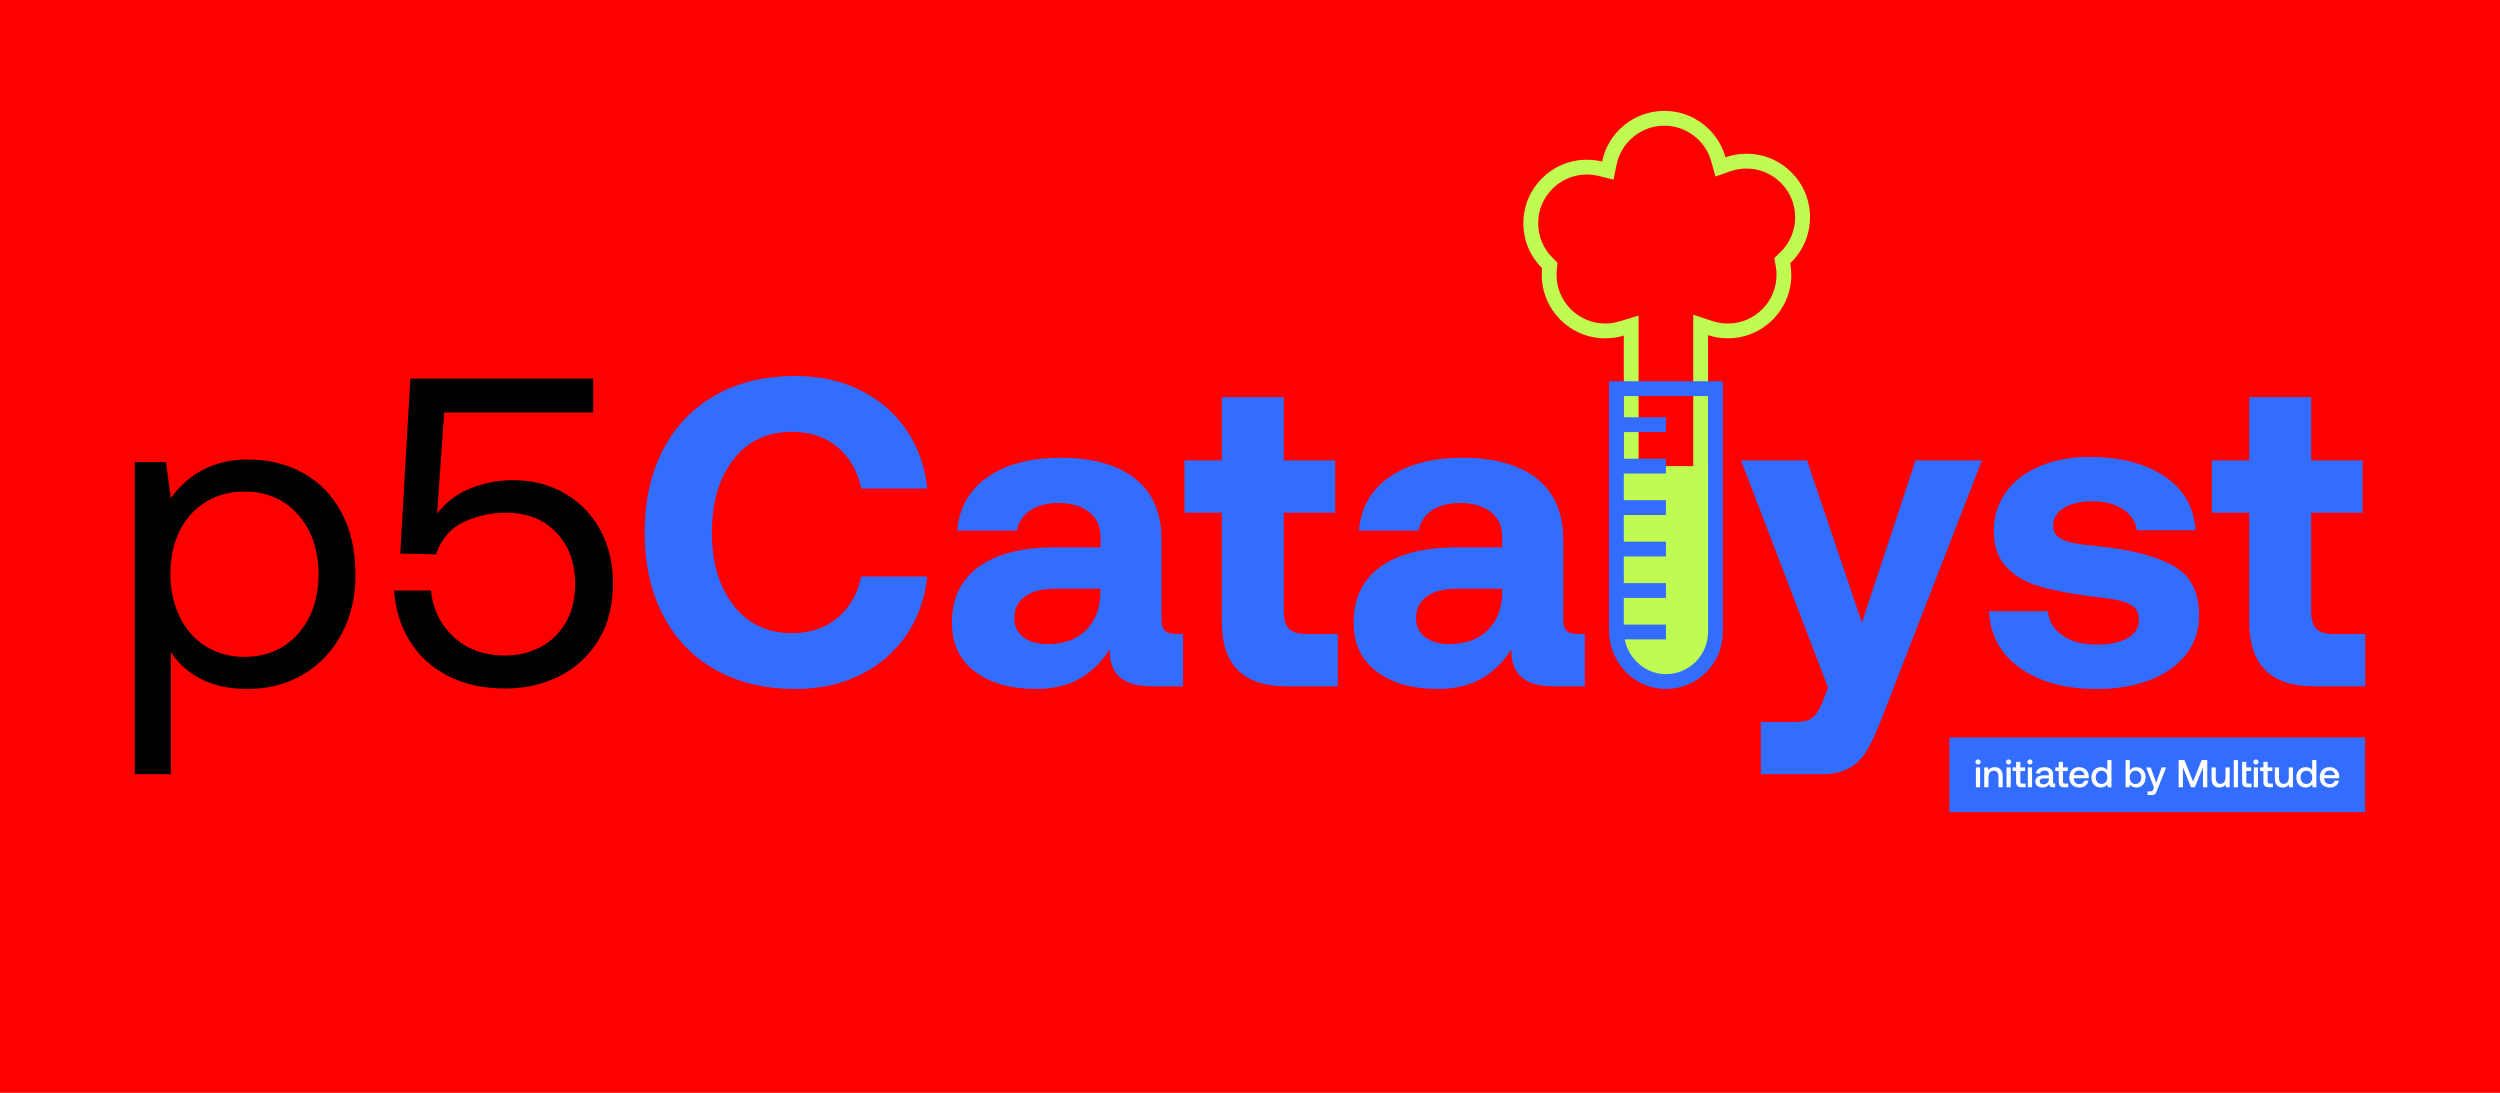
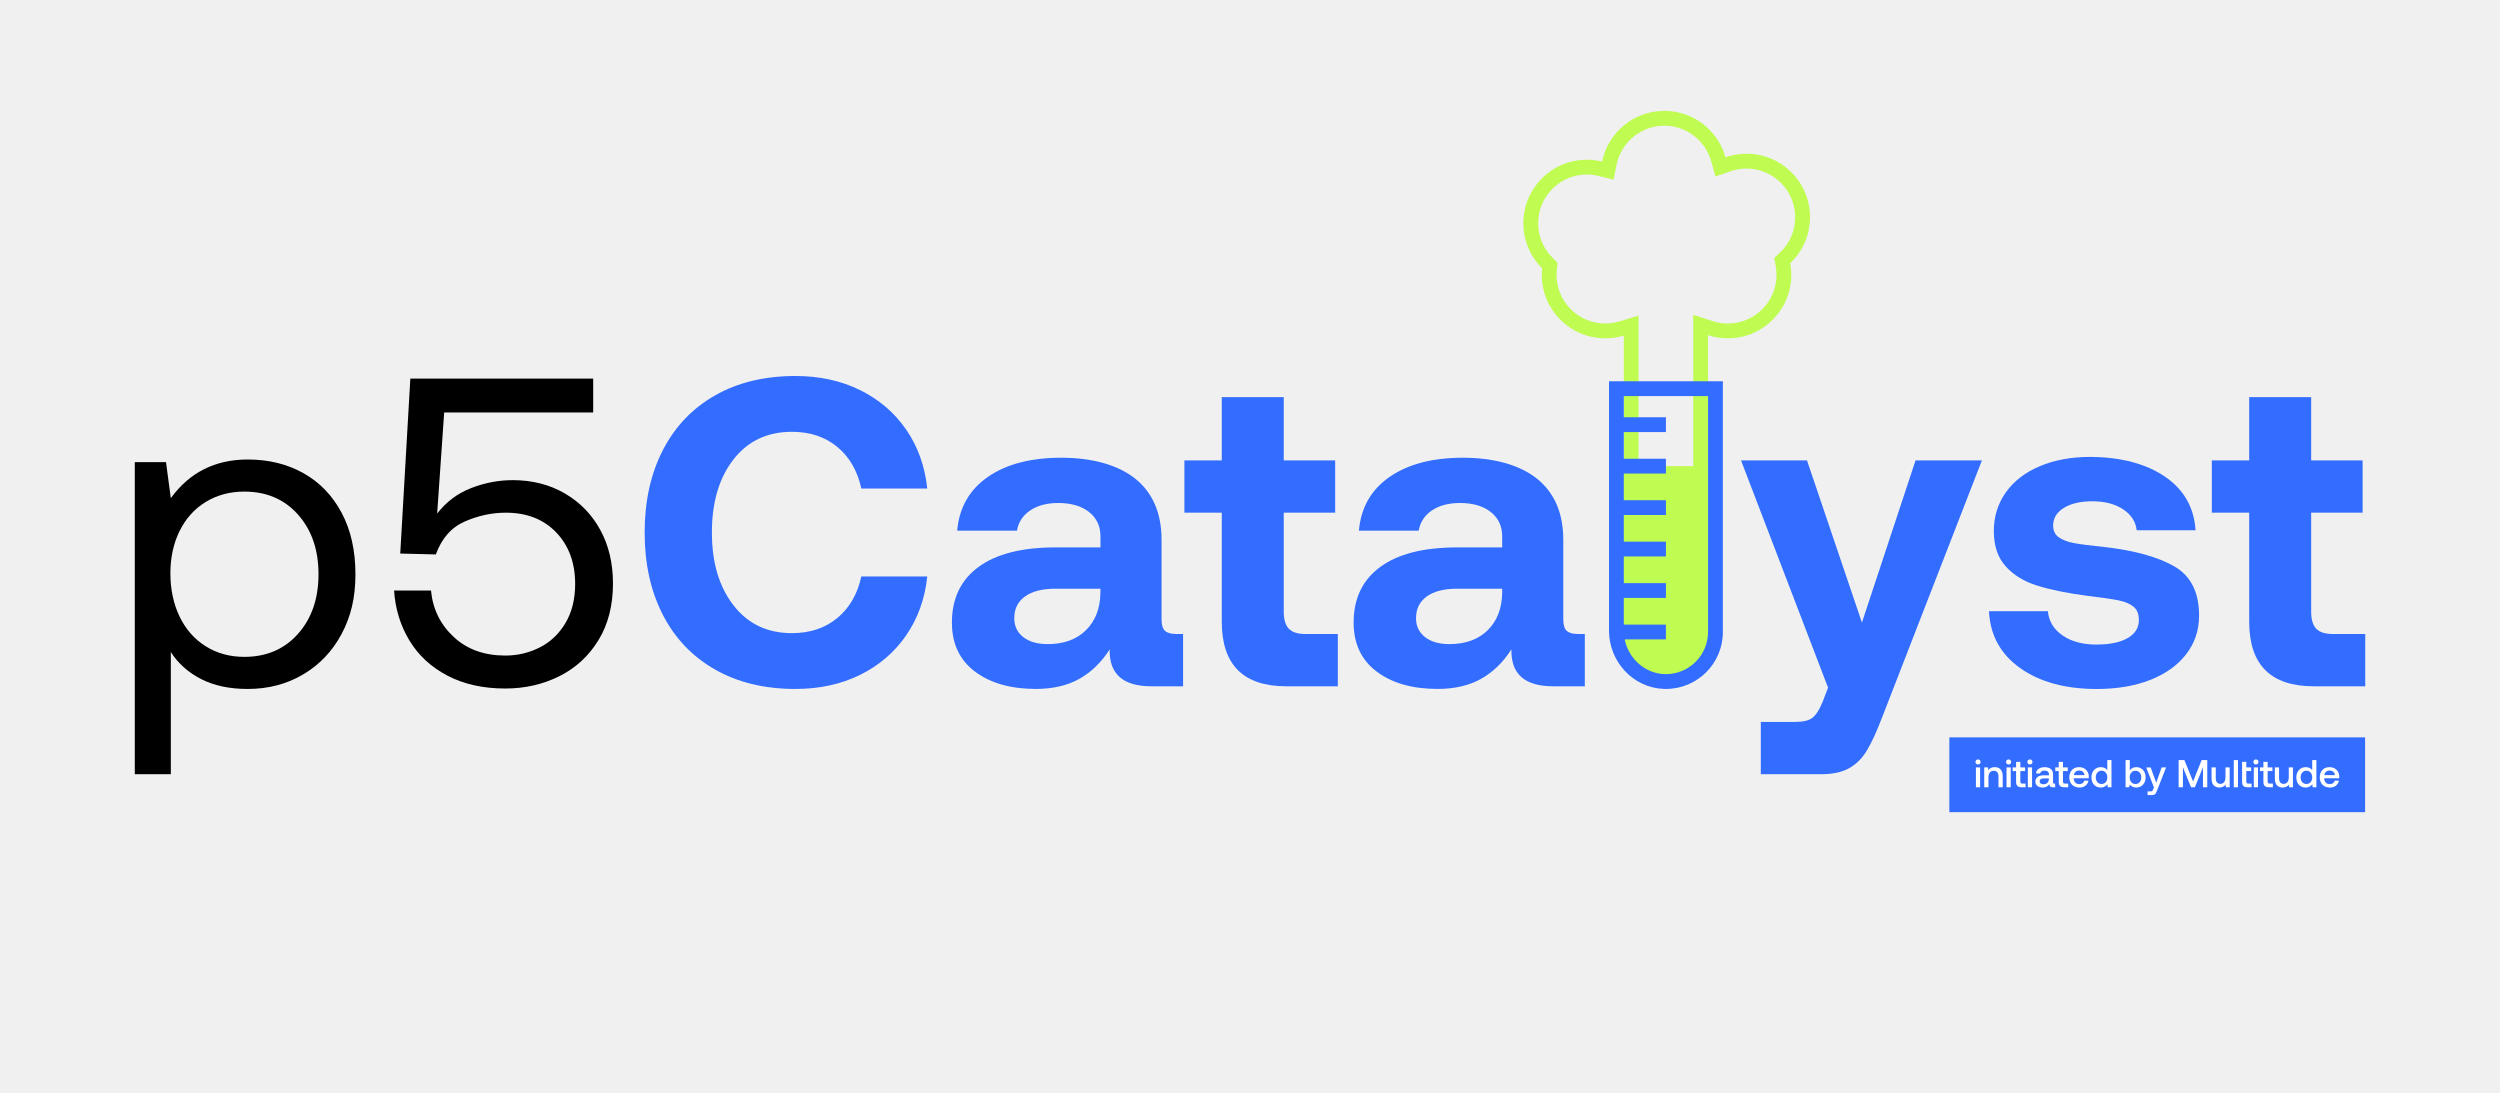
<svg xmlns="http://www.w3.org/2000/svg" id="Layer_2" data-name="Layer 2" viewBox="0 0 958 418.76">
  <defs>
    <style>
			.cls-18923742 {
				fill: #fff;
			}

			.cls-20982349 {
				fill: #336dff;
			}

			.cls-323489723 {
- 				fill: red;
+ 				fill: none;
			}

			.cls-423482798 {
				fill: #bffb50;
			}
		</style>
  </defs>
  <g id="Layer_1-2" data-name="Layer 1">
    <g>
      <rect class="cls-323489723" width="958" height="418.76" />
      <g>
        <path d="M116.24,181.3c6.23,3.48,11.12,8.54,14.65,15.16,3.54,6.63,5.31,14.49,5.31,23.58s-1.77,16.28-5.31,22.91c-3.54,6.63-8.45,11.79-14.74,15.5-6.29,3.71-13.36,5.56-21.22,5.56-6.96,0-12.91-1.26-17.85-3.79-4.94-2.53-8.82-5.98-11.62-10.36v46.82h-13.81v-119.59h11.96l1.85,13.81c7.18-9.88,17.01-14.82,29.48-14.82,7.97,0,15.08,1.74,21.31,5.22ZM114.22,242.86c5.22-5.9,7.83-13.5,7.83-22.82s-2.61-16.93-7.83-22.82c-5.22-5.9-12.1-8.84-20.63-8.84-5.5,0-10.42,1.32-14.74,3.96-4.32,2.64-7.66,6.35-10.02,11.12-2.36,4.77-3.54,10.19-3.54,16.25s1.18,11.71,3.54,16.59c2.36,4.88,5.7,8.67,10.02,11.37,4.32,2.69,9.23,4.04,14.74,4.04,8.53,0,15.41-2.95,20.63-8.84Z" />
        <path d="M216.37,189.05c5.84,3.37,10.38,8.03,13.64,13.98,3.26,5.95,4.88,12.8,4.88,20.55,0,8.42-1.85,15.67-5.56,21.73s-8.7,10.67-14.99,13.81c-6.29,3.14-13.2,4.72-20.72,4.72-8.54,0-15.95-1.66-22.23-4.97-6.29-3.31-11.15-7.83-14.57-13.56-3.43-5.73-5.36-12.07-5.81-19.03h14.15c.67,7.07,3.56,13,8.67,17.77,5.11,4.77,11.71,7.16,19.79,7.16,4.72,0,9.12-1.04,13.22-3.12,4.1-2.08,7.38-5.19,9.85-9.35,2.47-4.15,3.71-9.15,3.71-14.99,0-8.08-2.42-14.65-7.24-19.71-4.83-5.05-11.28-7.58-19.37-7.58-5.28,0-10.5,1.12-15.66,3.37-5.17,2.25-8.87,6.46-11.12,12.63l-13.64-.34,3.87-67.04h70.07v12.97h-57.1l-2.69,38.74c3.48-4.49,7.83-7.75,13.05-9.77,5.22-2.02,10.53-3.03,15.92-3.03,7.41,0,14.04,1.68,19.88,5.05Z" />
        <path class="cls-20982349" d="M254.02,172.46c4.66-9.04,11.34-16.03,20.04-20.97,8.7-4.94,18.95-7.41,30.74-7.41,9.21,0,17.46,1.8,24.76,5.39,7.3,3.6,13.19,8.65,17.69,15.16,4.49,6.51,7.18,14.04,8.08,22.57h-25.27c-1.46-6.74-4.52-12.04-9.18-15.92-4.66-3.87-10.47-5.81-17.43-5.81-9.43,0-16.9,3.54-22.4,10.61-5.5,7.07-8.25,16.4-8.25,27.96s2.75,20.75,8.25,27.88c5.5,7.13,12.97,10.7,22.4,10.7,6.96,0,12.77-1.94,17.43-5.81,4.66-3.87,7.72-9.18,9.18-15.92h25.27c-.9,8.54-3.6,16.06-8.08,22.57-4.49,6.51-10.39,11.57-17.69,15.16-7.3,3.59-15.55,5.39-24.76,5.39-11.79,0-22.04-2.47-30.74-7.41-8.7-4.94-15.39-11.93-20.04-20.97-4.66-9.04-6.99-19.57-6.99-31.58s2.33-22.54,6.99-31.58Z" />
        <path class="cls-20982349" d="M453.36,242.95v20.04h-12.13c-10.89,0-16.23-4.72-16-14.15-3.15,4.94-7.02,8.7-11.62,11.29-4.61,2.58-10.16,3.87-16.67,3.87-9.66,0-17.43-2.22-23.33-6.65-5.9-4.43-8.84-10.7-8.84-18.78,0-9.21,3.39-16.31,10.19-21.31,6.79-5,16.65-7.5,29.56-7.5h17.18v-4.21c0-3.93-1.46-7.04-4.38-9.35-2.92-2.3-6.85-3.45-11.79-3.45-4.38,0-7.97.96-10.78,2.86-2.81,1.91-4.49,4.49-5.05,7.75h-22.91c.78-8.87,4.72-15.75,11.79-20.63s16.45-7.33,28.13-7.33,21.7,2.69,28.38,8.08c6.68,5.39,10.02,13.2,10.02,23.41v30.49c0,2.13.45,3.59,1.35,4.38.9.79,2.3,1.18,4.21,1.18h2.7ZM421.69,225.6h-17.35c-4.94,0-8.79.98-11.54,2.95-2.75,1.97-4.13,4.75-4.13,8.34,0,3.03,1.15,5.45,3.45,7.24,2.3,1.8,5.42,2.69,9.35,2.69,6.17,0,11.06-1.77,14.65-5.31,3.59-3.54,5.45-8.28,5.56-14.23v-1.68Z" />
        <path class="cls-20982349" d="M468.18,196.46h-14.32v-20.04h14.32v-24.25h23.75v24.25h19.71v20.04h-19.71v37.9c0,3.03.65,5.22,1.94,6.57,1.29,1.35,3.45,2.02,6.48,2.02h12.3v20.04h-19.71c-16.51,0-24.76-8.25-24.76-24.76v-41.77Z" />
        <path class="cls-20982349" d="M607.3,242.95v20.04h-12.13c-10.89,0-16.23-4.72-16-14.15-3.15,4.94-7.02,8.7-11.62,11.29-4.61,2.58-10.16,3.87-16.67,3.87-9.66,0-17.43-2.22-23.33-6.65-5.9-4.43-8.84-10.7-8.84-18.78,0-9.21,3.39-16.31,10.19-21.31,6.79-5,16.65-7.5,29.56-7.5h17.18v-4.21c0-3.93-1.46-7.04-4.38-9.35-2.92-2.3-6.85-3.45-11.79-3.45-4.38,0-7.97.96-10.78,2.86-2.81,1.91-4.49,4.49-5.05,7.75h-22.91c.78-8.87,4.72-15.75,11.79-20.63s16.45-7.33,28.13-7.33,21.7,2.69,28.38,8.08c6.68,5.39,10.02,13.2,10.02,23.41v30.49c0,2.13.45,3.59,1.35,4.38.9.79,2.3,1.18,4.21,1.18h2.7ZM575.64,225.6h-17.35c-4.94,0-8.79.98-11.54,2.95-2.75,1.97-4.13,4.75-4.13,8.34,0,3.03,1.15,5.45,3.45,7.24,2.3,1.8,5.42,2.69,9.35,2.69,6.17,0,11.06-1.77,14.65-5.31,3.59-3.54,5.45-8.28,5.56-14.23v-1.68Z" />
        <path class="cls-20982349" d="M692.44,176.42l21.05,62.15,20.55-62.15h25.43l-38.4,98.87c-2.02,5.28-3.93,9.4-5.73,12.38-1.8,2.97-4.07,5.22-6.82,6.74-2.75,1.52-6.32,2.27-10.7,2.27h-23.08v-20.04h13.14c3.03,0,5.22-.51,6.57-1.52s2.64-2.98,3.87-5.89l2.19-5.73-33.35-87.08h25.26Z" />
        <path class="cls-20982349" d="M784.75,234.19c.34,3.82,2.19,6.91,5.56,9.26,3.37,2.36,7.69,3.54,12.97,3.54s9.04-.81,11.96-2.44c2.92-1.63,4.38-3.96,4.38-6.99,0-2.25-.67-3.93-2.02-5.05-1.35-1.12-3.26-1.94-5.73-2.44-2.47-.51-6.51-1.09-12.13-1.77-7.64-1.01-13.98-2.3-19.03-3.87-5.05-1.57-9.1-4.04-12.13-7.41-3.03-3.37-4.55-7.86-4.55-13.47s1.54-10.58,4.63-14.91c3.09-4.32,7.44-7.66,13.05-10.02,5.61-2.36,12.07-3.54,19.37-3.54,11.79.11,21.31,2.64,28.55,7.58,7.24,4.94,11.14,11.79,11.71,20.55h-22.57c-.34-3.26-2.05-5.92-5.14-8-3.09-2.08-7.05-3.12-11.88-3.12-4.49,0-8.11.84-10.86,2.53-2.75,1.68-4.13,3.93-4.13,6.74,0,2.02.73,3.54,2.19,4.55,1.46,1.01,3.37,1.74,5.73,2.19,2.36.45,6.29.96,11.79,1.52,11.68,1.35,20.63,3.85,26.87,7.5,6.23,3.65,9.35,9.91,9.35,18.78,0,5.62-1.66,10.56-4.97,14.82-3.31,4.27-7.92,7.55-13.81,9.85-5.9,2.3-12.72,3.45-20.46,3.45-12.02,0-21.79-2.67-29.31-8-7.52-5.33-11.51-12.6-11.96-21.81h22.57Z" />
        <path class="cls-20982349" d="M861.89,196.46h-14.32v-20.04h14.32v-24.25h23.75v24.25h19.71v20.04h-19.71v37.9c0,3.03.65,5.22,1.94,6.57,1.29,1.35,3.45,2.02,6.48,2.02h12.3v20.04h-19.71c-16.51,0-24.76-8.25-24.76-24.76v-41.77Z" />
        <g>
          <path class="cls-423482798" d="M693.6,83.24c0-13.44-10.89-24.33-24.33-24.33-2.82,0-5.53.49-8.06,1.37-2.86-10.26-12.26-17.79-23.44-17.79-11.76,0-21.57,8.34-23.84,19.43-1.88-.46-3.83-.71-5.85-.71-13.44,0-24.33,10.89-24.33,24.33,0,6.75,2.75,12.85,7.19,17.26-.09.83-.13,1.67-.13,2.52,0,13.44,10.89,24.33,24.33,24.33,2.47,0,4.85-.37,7.1-1.06v50.03h-3.67v63.57c0,10.92,8.89,19.81,19.81,19.81s19.81-8.89,19.81-19.81v-63.57h-3.67v-50.19c2.39.78,4.93,1.21,7.58,1.21,13.44,0,24.33-10.89,24.33-24.33,0-1.52-.15-3.01-.41-4.45,4.66-4.43,7.57-10.69,7.57-17.63ZM682.12,96.76l-2.23,2.12.56,3.02c.21,1.14.32,2.29.32,3.42,0,10.29-8.37,18.66-18.66,18.66-1.98,0-3.94-.31-5.82-.93l-7.44-2.44v58.01h-20.95v-57.69l-7.32,2.23c-1.76.54-3.6.81-5.45.81-10.29,0-18.66-8.37-18.66-18.66,0-.64.03-1.3.1-1.94l.28-2.69-1.92-1.91c-3.55-3.53-5.51-8.23-5.51-13.24,0-10.29,8.37-18.66,18.66-18.66,1.51,0,3.02.18,4.49.55l5.73,1.42,1.18-5.78c1.77-8.63,9.46-14.9,18.28-14.9,8.35,0,15.74,5.61,17.98,13.65l1.62,5.83,5.71-2c1.99-.7,4.07-1.05,6.18-1.05,10.29,0,18.66,8.37,18.66,18.66,0,5.16-2.06,9.96-5.81,13.52Z" />
          <path class="cls-20982349" d="M616.57,146.1v95.57c0,11.83,9.2,21.9,21.02,22.32.27,0,.53.01.8.01,12.05,0,21.81-9.77,21.81-21.81v-96.09h-43.62ZM654.52,242.19c0,8.9-7.24,16.14-16.14,16.14-.2,0-.4,0-.59-.01-7.47-.27-13.72-5.97-15.21-13.3h15.8v-5.67h-16.14v-10.22h16.14v-5.67h-16.14v-10.22h16.14v-5.67h-16.14v-10.22h16.14v-5.67h-16.14v-10.22h16.14v-5.67h-16.14v-10.22h16.14v-5.67h-16.14v-8.13h32.29v90.42Z" />
        </g>
      </g>
      <g>
        <rect class="cls-20982349" x="746.99" y="282.56" width="159.31" height="28.66" />
        <g>
          <path class="cls-18923742" d="M758.68,291.29c.19.18.28.41.28.69s-.09.51-.28.69-.42.28-.7.28-.51-.09-.7-.28-.28-.41-.28-.69.09-.51.28-.69c.19-.18.42-.27.7-.27s.51.09.7.27ZM757.17,294.07h1.61v7.62h-1.61v-7.62Z" />
          <path class="cls-18923742" d="M766.58,294.81c.57.56.86,1.45.86,2.68v4.2h-1.62v-4.11c0-.72-.15-1.27-.46-1.65-.31-.38-.76-.57-1.35-.57-.63,0-1.13.22-1.5.66-.36.44-.54,1.05-.54,1.82v3.84h-1.61v-7.62h1.4l.18,1c.58-.72,1.39-1.09,2.44-1.09.9,0,1.64.28,2.21.83Z" />
          <path class="cls-18923742" d="M770.4,291.29c.19.18.28.41.28.69s-.09.51-.28.69-.42.28-.7.28-.51-.09-.7-.28-.28-.41-.28-.69.09-.51.28-.69c.19-.18.42-.27.7-.27s.51.09.7.27ZM768.9,294.07h1.61v7.62h-1.61v-7.62Z" />
          <path class="cls-18923742" d="M772.57,295.48h-1.33v-1.41h1.33v-2.13h1.62v2.13h1.83v1.41h-1.83v3.97c0,.3.06.51.18.63.12.12.32.19.61.19h1.22v1.41h-1.55c-.72,0-1.25-.17-1.58-.51s-.5-.86-.5-1.56v-4.14Z" />
          <path class="cls-18923742" d="M778.57,291.29c.19.18.28.41.28.69s-.09.51-.28.69-.42.28-.7.28-.51-.09-.7-.28-.28-.41-.28-.69.09-.51.28-.69c.19-.18.42-.27.7-.27s.51.09.7.27ZM777.07,294.07h1.61v7.62h-1.61v-7.62Z" />
          <path class="cls-18923742" d="M787.55,300.29v1.4h-.85c-.5,0-.85-.1-1.07-.31-.22-.21-.33-.51-.33-.91-.58.87-1.41,1.31-2.52,1.31-.85,0-1.54-.2-2.05-.6s-.77-.94-.77-1.64c0-.78.28-1.39.83-1.81.56-.42,1.36-.63,2.43-.63h1.92v-.46c0-.43-.15-.76-.45-1s-.71-.36-1.24-.36c-.47,0-.85.1-1.15.31-.3.2-.48.47-.54.81h-1.58c.08-.76.42-1.36,1.01-1.78.59-.42,1.37-.63,2.34-.63,1.02,0,1.81.24,2.37.71.56.48.83,1.16.83,2.05v3.01c0,.36.17.54.51.54h.31ZM785.13,298.29h-1.99c-.5,0-.88.1-1.15.29-.27.19-.4.48-.4.86,0,.33.13.59.38.79.25.2.6.3,1.03.3.66,0,1.18-.18,1.55-.54.37-.36.56-.83.57-1.43v-.27Z" />
          <path class="cls-18923742" d="M788.91,295.48h-1.33v-1.41h1.33v-2.13h1.62v2.13h1.83v1.41h-1.83v3.97c0,.3.06.51.18.63.12.12.32.19.61.19h1.22v1.41h-1.55c-.72,0-1.25-.17-1.58-.51s-.5-.86-.5-1.56v-4.14Z" />
          <path class="cls-18923742" d="M793.43,295.83c.31-.59.75-1.05,1.31-1.37.56-.32,1.2-.48,1.93-.48s1.38.15,1.94.45c.56.3,1,.72,1.32,1.27.32.55.49,1.19.5,1.92,0,.2-.01.4-.04.61h-5.74v.09c.04.66.25,1.19.62,1.58.38.39.88.58,1.5.58.5,0,.91-.12,1.25-.35.34-.23.56-.56.67-.99h1.61c-.14.77-.51,1.41-1.12,1.9-.61.5-1.37.74-2.28.74-.79,0-1.49-.16-2.08-.48-.59-.32-1.05-.78-1.37-1.36s-.48-1.27-.48-2.04.16-1.47.47-2.06ZM798.8,297.04c-.07-.56-.29-.99-.66-1.3s-.84-.47-1.41-.47c-.53,0-.98.16-1.36.48s-.6.75-.66,1.29h4.09Z" />
          <path class="cls-18923742" d="M809.12,291.27v10.42h-1.4l-.19-1.15c-.61.82-1.43,1.24-2.49,1.24-.69,0-1.31-.16-1.86-.47s-.97-.76-1.28-1.35c-.31-.59-.46-1.28-.46-2.08s.16-1.46.47-2.05.74-1.05,1.29-1.37c.55-.32,1.16-.48,1.85-.48.56,0,1.04.1,1.46.3.42.2.75.48,1.01.84v-3.85h1.61ZM806.92,299.72c.41-.47.61-1.07.61-1.82s-.2-1.38-.61-1.85c-.41-.47-.94-.71-1.61-.71s-1.2.24-1.61.71c-.41.47-.61,1.08-.61,1.82s.2,1.37.61,1.84c.41.47.94.71,1.61.71s1.2-.23,1.61-.7Z" />
          <path class="cls-18923742" d="M820.45,294.45c.55.31.97.76,1.28,1.35s.46,1.28.46,2.08-.15,1.44-.46,2.03-.73,1.05-1.28,1.38c-.55.33-1.17.49-1.86.49-.57,0-1.06-.11-1.47-.32-.42-.21-.75-.5-1.01-.87l-.19,1.1h-1.4v-10.42h1.61v3.93c.61-.81,1.43-1.22,2.47-1.22.69,0,1.31.16,1.86.47ZM819.93,299.72c.41-.47.62-1.08.62-1.84s-.21-1.35-.62-1.82c-.41-.47-.95-.71-1.61-.71s-1.2.23-1.61.7c-.41.47-.61,1.07-.61,1.82s.2,1.37.61,1.85c.41.48.94.71,1.61.71s1.2-.24,1.61-.71Z" />
          <path class="cls-18923742" d="M824.14,294.07l2.13,5.88,2.07-5.88h1.71l-3.45,8.81c-.18.46-.34.81-.49,1.05-.15.24-.33.43-.55.55-.22.12-.51.19-.88.19h-1.73v-1.41h1.13c.31,0,.52-.05.64-.14.12-.09.24-.31.37-.63l.31-.73-2.98-7.68h1.71Z" />
          <path class="cls-18923742" d="M834.84,291.27h2.22l3.33,8.2,3.27-8.2h2.17v10.42h-1.65v-7.66l-3.12,7.66h-1.44l-3.12-7.66v7.66h-1.65v-10.42Z" />
          <path class="cls-18923742" d="M854.41,294.07v7.62h-1.41l-.18-.97c-.58.7-1.36,1.06-2.35,1.06-.89,0-1.62-.28-2.17-.83s-.83-1.45-.83-2.68v-4.2h1.61v4.03c0,.74.15,1.31.45,1.7.3.39.74.58,1.32.58.62,0,1.1-.23,1.44-.68.35-.45.52-1.07.52-1.85v-3.78h1.61Z" />
          <path class="cls-18923742" d="M855.98,291.27h1.61v10.42h-1.61v-10.42Z" />
          <path class="cls-18923742" d="M859.17,291.94h1.61v2.13h1.85v1.41h-1.85v3.97c0,.3.06.51.18.63s.32.19.61.19h1.22v1.41h-1.55c-.72,0-1.25-.17-1.58-.51-.33-.34-.49-.86-.49-1.56v-7.68Z" />
          <path class="cls-18923742" d="M865.17,291.29c.19.18.28.41.28.69s-.09.51-.28.69-.42.28-.7.28-.51-.09-.7-.28-.28-.41-.28-.69.09-.51.28-.69c.19-.18.42-.27.7-.27s.51.09.7.27ZM863.66,294.07h1.61v7.62h-1.61v-7.62Z" />
          <path class="cls-18923742" d="M867.34,295.48h-1.33v-1.41h1.33v-2.13h1.62v2.13h1.83v1.41h-1.83v3.97c0,.3.06.51.18.63.12.12.32.19.61.19h1.22v1.41h-1.55c-.72,0-1.25-.17-1.58-.51s-.5-.86-.5-1.56v-4.14Z" />
          <path class="cls-18923742" d="M878.66,294.07v7.62h-1.41l-.18-.97c-.58.7-1.36,1.06-2.35,1.06-.89,0-1.62-.28-2.17-.83s-.83-1.45-.83-2.68v-4.2h1.61v4.03c0,.74.15,1.31.45,1.7.3.39.74.58,1.32.58.62,0,1.1-.23,1.44-.68.35-.45.52-1.07.52-1.85v-3.78h1.61Z" />
          <path class="cls-18923742" d="M887.64,291.27v10.42h-1.4l-.19-1.15c-.61.82-1.43,1.24-2.49,1.24-.69,0-1.31-.16-1.86-.47s-.97-.76-1.28-1.35c-.31-.59-.46-1.28-.46-2.08s.16-1.46.47-2.05.74-1.05,1.29-1.37c.55-.32,1.16-.48,1.85-.48.56,0,1.04.1,1.46.3.42.2.75.48,1.01.84v-3.85h1.61ZM885.43,299.72c.41-.47.61-1.07.61-1.82s-.2-1.38-.61-1.85c-.41-.47-.94-.71-1.61-.71s-1.2.24-1.61.71c-.41.47-.61,1.08-.61,1.82s.2,1.37.61,1.84c.41.47.94.71,1.61.71s1.2-.23,1.61-.7Z" />
          <path class="cls-18923742" d="M889.4,295.83c.31-.59.75-1.05,1.31-1.37.56-.32,1.2-.48,1.93-.48s1.38.15,1.94.45c.56.3,1,.72,1.32,1.27.32.55.49,1.19.5,1.92,0,.2-.01.4-.04.61h-5.74v.09c.04.66.25,1.19.62,1.58.38.39.88.58,1.5.58.5,0,.91-.12,1.25-.35.34-.23.56-.56.67-.99h1.61c-.14.77-.51,1.41-1.12,1.9-.61.5-1.37.74-2.28.74-.79,0-1.49-.16-2.08-.48-.59-.32-1.05-.78-1.37-1.36s-.48-1.27-.48-2.04.16-1.47.47-2.06ZM894.77,297.04c-.07-.56-.29-.99-.66-1.3s-.84-.47-1.41-.47c-.53,0-.98.16-1.36.48s-.6.75-.66,1.29h4.09Z" />
        </g>
      </g>
    </g>
  </g>
</svg>
